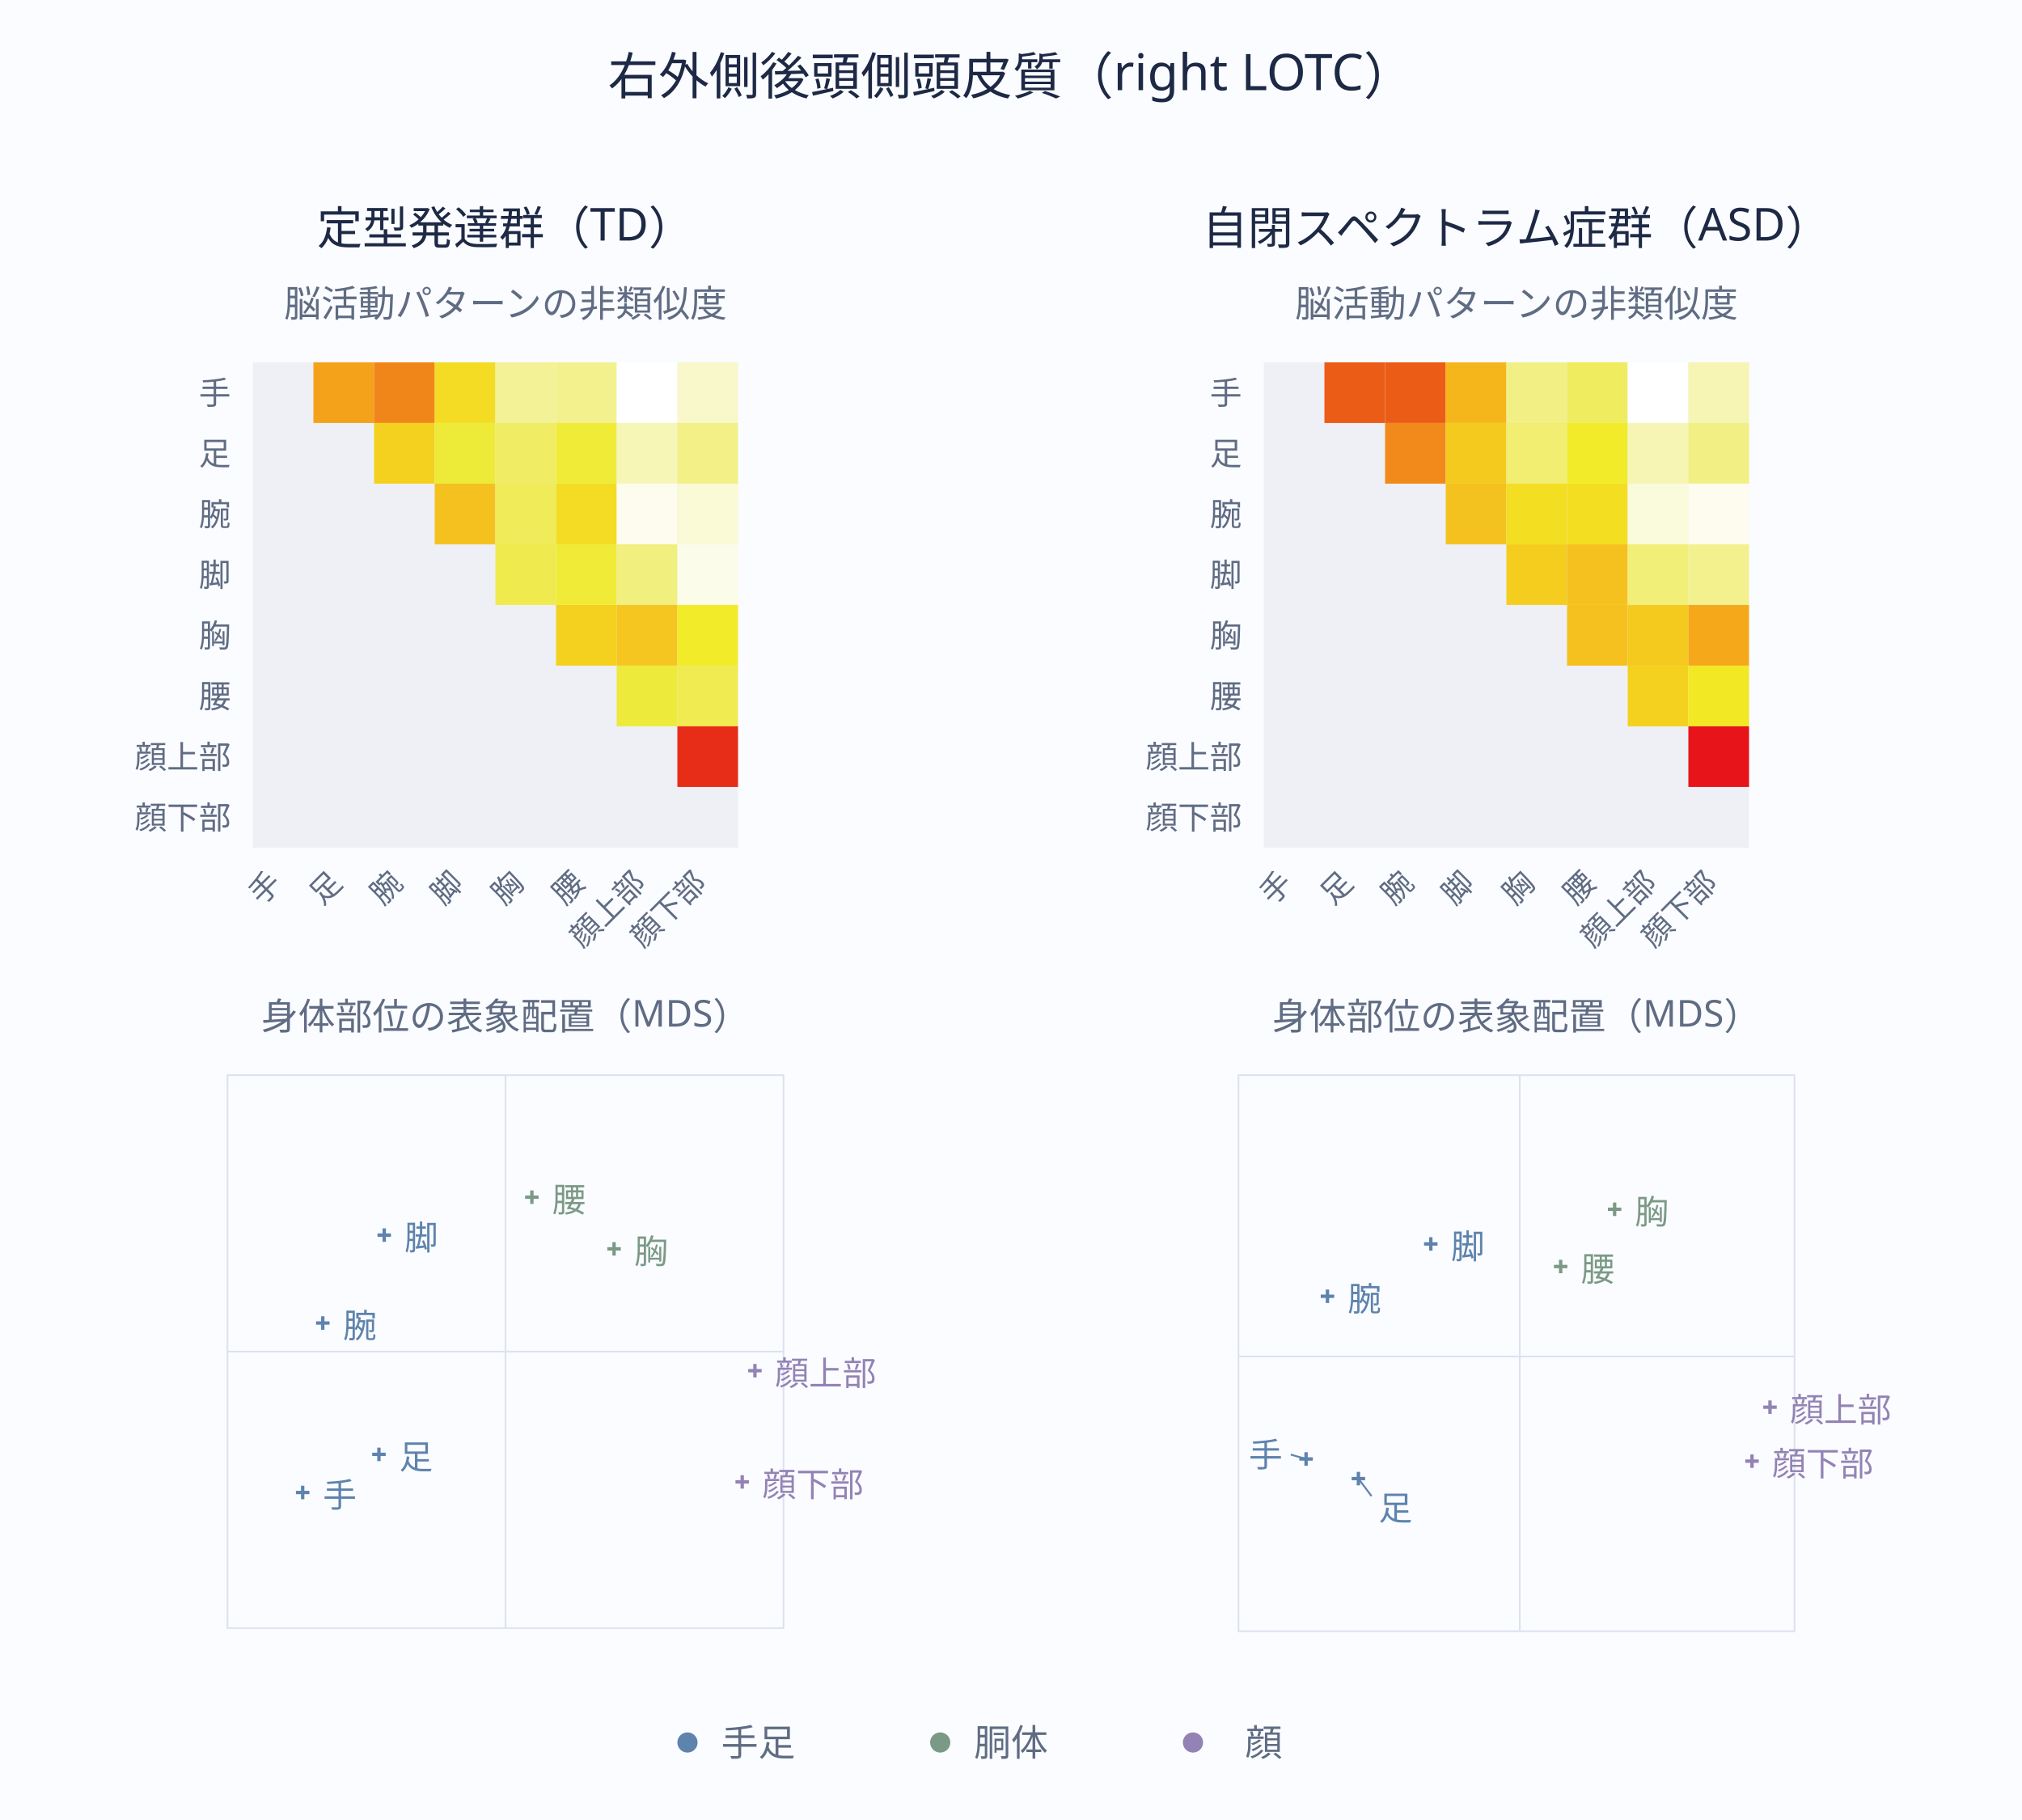
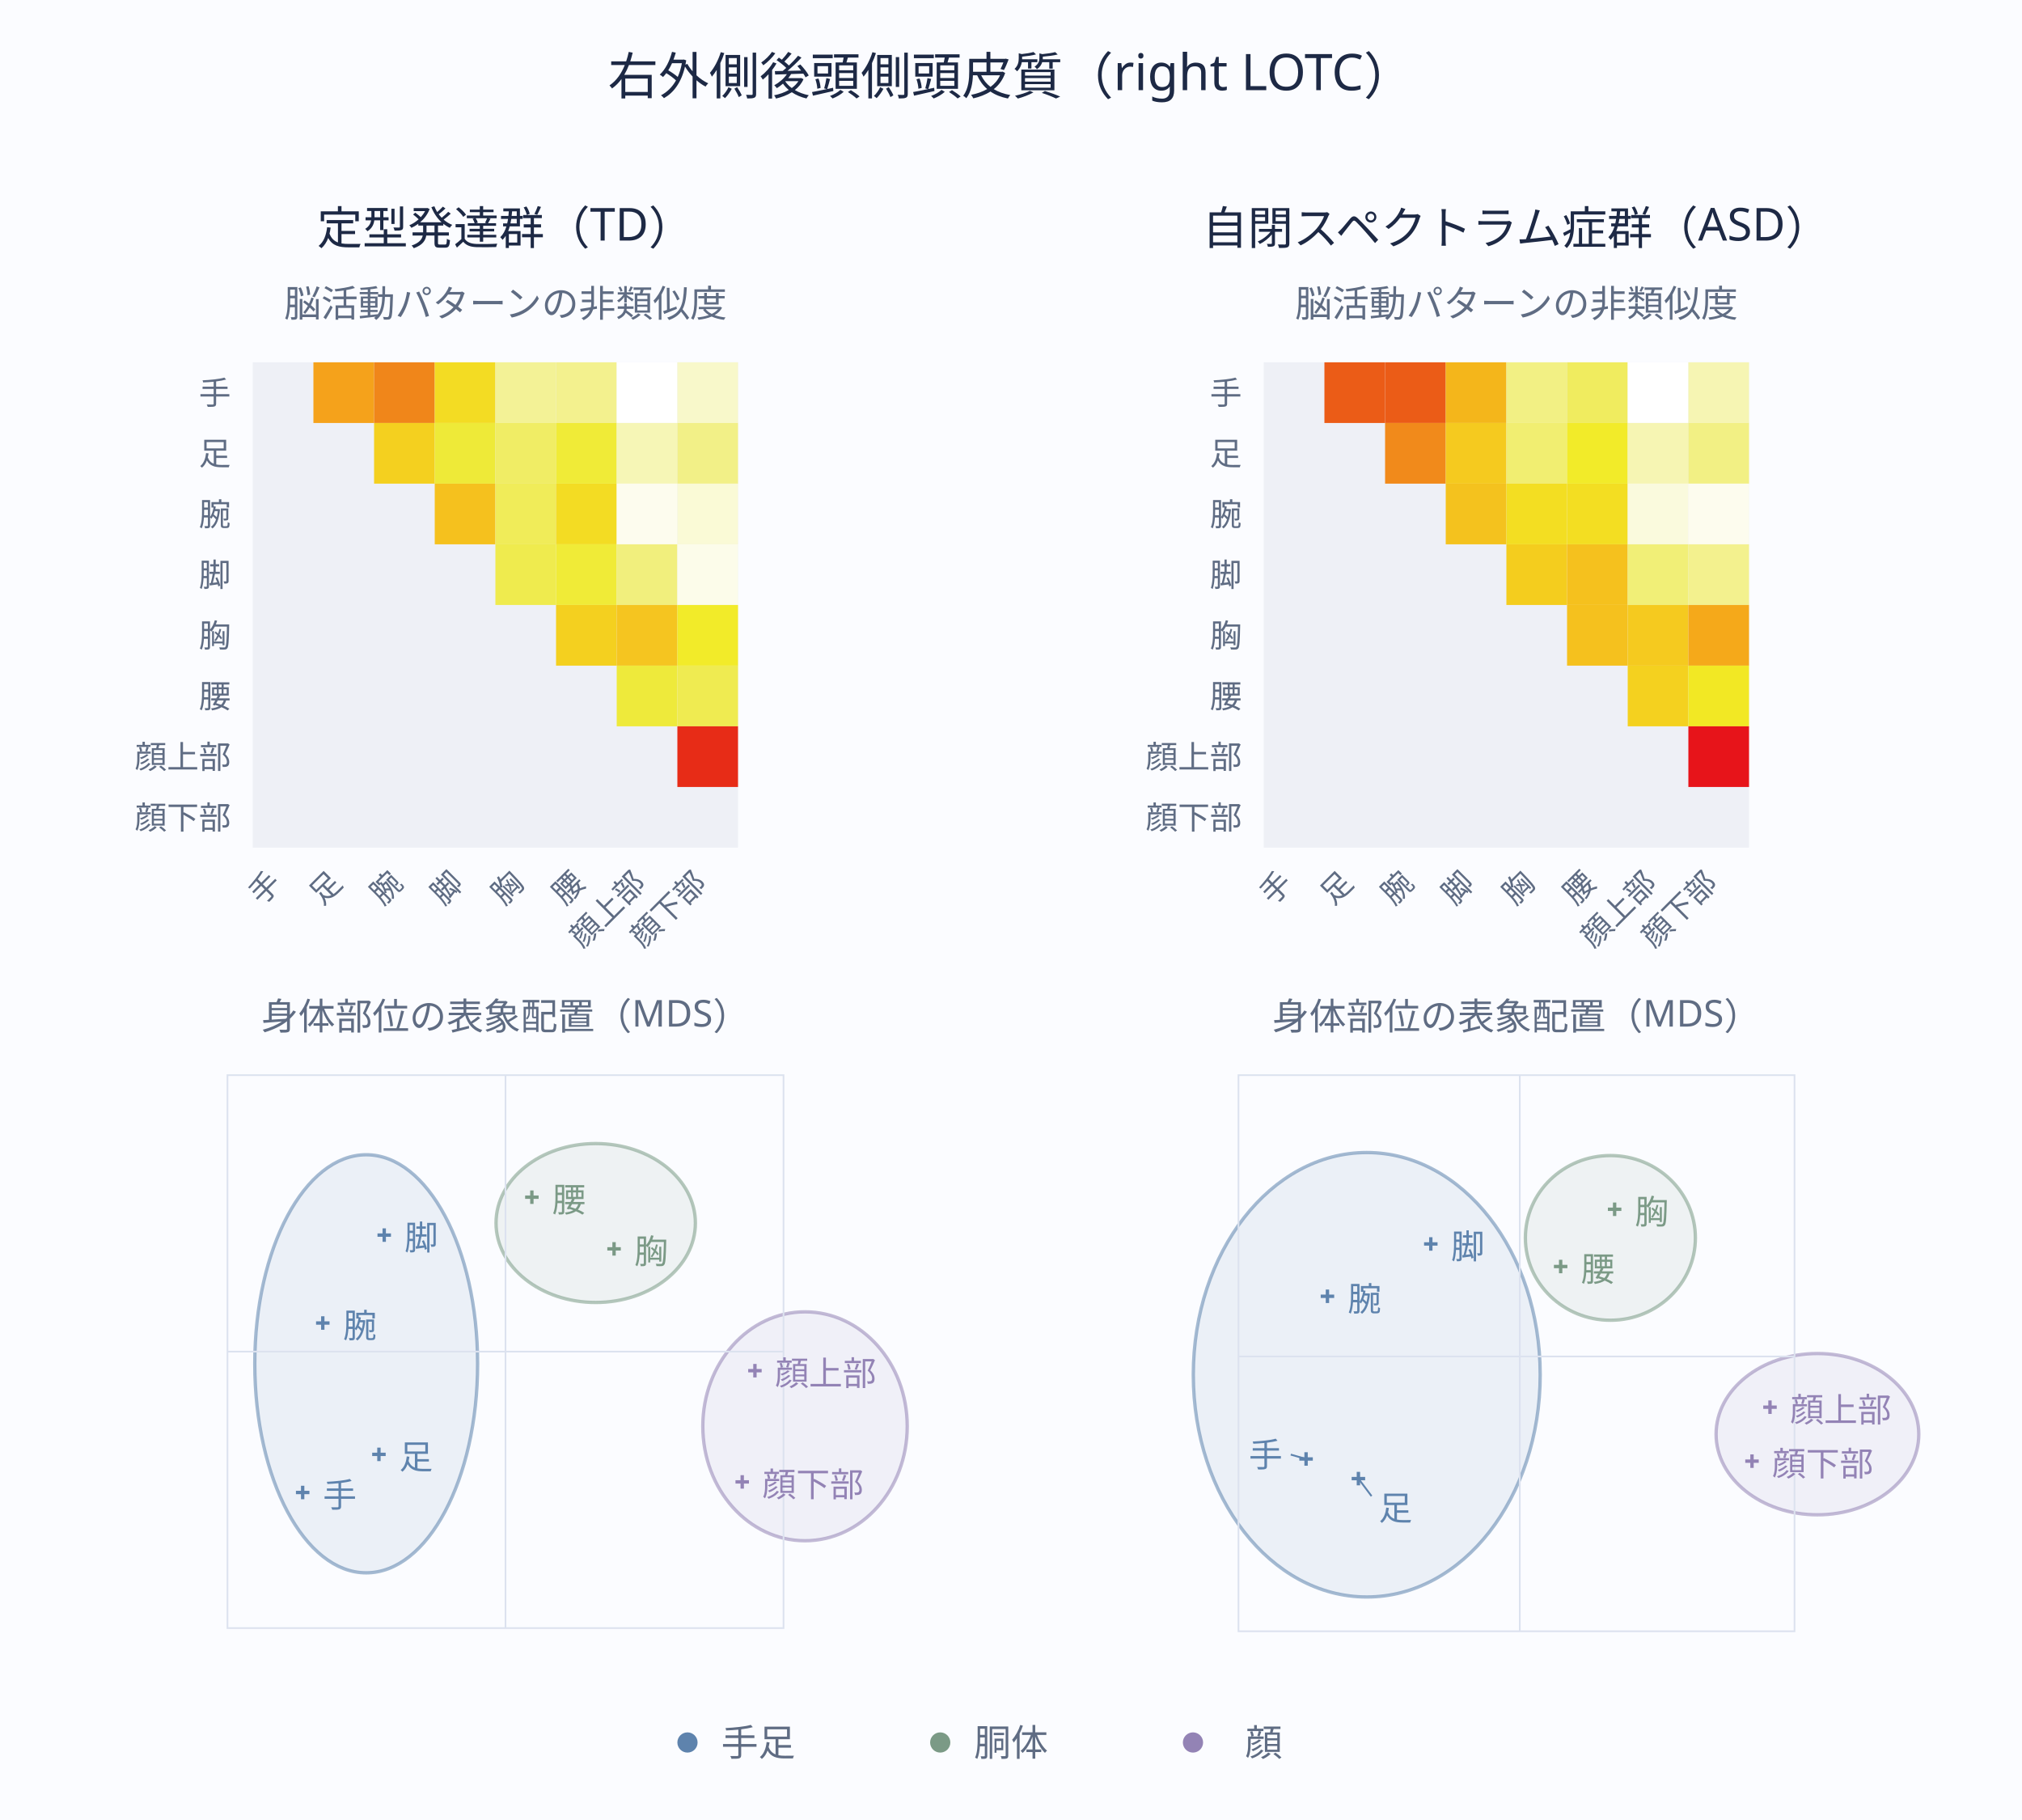
<svg xmlns="http://www.w3.org/2000/svg" width="1200" height="1080" viewBox="0 0 1200 1080" role="img" aria-labelledby="title">
  <rect width="1200" height="1080" fill="#fbfcff" />
  <g font-family="'Zen Kaku Gothic New','Hiragino Kaku Gothic ProN','Yu Gothic',sans-serif">
    <text x="600.0" y="56" font-size="30" fill="#1d2945" text-anchor="middle">右外側後頭側頭皮質（right LOTC）</text>
    <g transform="translate(0 110)">
      <text x="300" y="35" font-size="27" fill="#1d2945" text-anchor="middle">定型発達群（TD）</text>
      <text x="300" y="78" font-size="22" fill="#5f6c83" text-anchor="middle">脳活動パターンの非類似度</text>
      <rect x="150" y="105" width="288" height="288" fill="#eef0f6" />
      <rect x="186" y="105" width="36" height="36" fill="#f5a21b" />
      <rect x="222" y="105" width="36" height="36" fill="#f0861a" />
      <rect x="258" y="105" width="36" height="36" fill="#f3dc23" />
      <rect x="294" y="105" width="36" height="36" fill="#f3f296" />
      <rect x="330" y="105" width="36" height="36" fill="#f3f18e" />
      <rect x="366" y="105" width="36" height="36" fill="#ffffff" />
      <rect x="402" y="105" width="36" height="36" fill="#f8f8ca" />
      <rect x="222" y="141" width="36" height="36" fill="#f4d01f" />
      <rect x="258" y="141" width="36" height="36" fill="#eeea38" />
      <rect x="294" y="141" width="36" height="36" fill="#f0ed65" />
      <rect x="330" y="141" width="36" height="36" fill="#f0eb37" />
      <rect x="366" y="141" width="36" height="36" fill="#f6f6b6" />
      <rect x="402" y="141" width="36" height="36" fill="#f2f087" />
      <rect x="258" y="177" width="36" height="36" fill="#f5c11e" />
      <rect x="294" y="177" width="36" height="36" fill="#f0ec59" />
      <rect x="330" y="177" width="36" height="36" fill="#f3dc23" />
      <rect x="366" y="177" width="36" height="36" fill="#fdfcee" />
      <rect x="402" y="177" width="36" height="36" fill="#fafad6" />
      <rect x="294" y="213" width="36" height="36" fill="#efeb4e" />
      <rect x="330" y="213" width="36" height="36" fill="#f0eb37" />
      <rect x="366" y="213" width="36" height="36" fill="#f1ef7d" />
      <rect x="402" y="213" width="36" height="36" fill="#fcfcea" />
      <rect x="330" y="249" width="36" height="36" fill="#f4d01f" />
      <rect x="366" y="249" width="36" height="36" fill="#f5c520" />
      <rect x="402" y="249" width="36" height="36" fill="#f2eb29" />
      <rect x="366" y="285" width="36" height="36" fill="#eeea3b" />
      <rect x="402" y="285" width="36" height="36" fill="#efeb51" />
      <rect x="402" y="321" width="36" height="36" fill="#e72c17" />
      <text x="137" y="130" font-size="19" fill="#5f6c83" text-anchor="end">手</text>
      <text x="168" y="415" font-size="18" fill="#5f6c83" text-anchor="end" transform="rotate(-45 168 415)">手</text>
      <text x="137" y="166" font-size="19" fill="#5f6c83" text-anchor="end">足</text>
      <text x="204" y="415" font-size="18" fill="#5f6c83" text-anchor="end" transform="rotate(-45 204 415)">足</text>
      <text x="137" y="202" font-size="19" fill="#5f6c83" text-anchor="end">腕</text>
      <text x="240" y="415" font-size="18" fill="#5f6c83" text-anchor="end" transform="rotate(-45 240 415)">腕</text>
      <text x="137" y="238" font-size="19" fill="#5f6c83" text-anchor="end">脚</text>
      <text x="276" y="415" font-size="18" fill="#5f6c83" text-anchor="end" transform="rotate(-45 276 415)">脚</text>
      <text x="137" y="274" font-size="19" fill="#5f6c83" text-anchor="end">胸</text>
      <text x="312" y="415" font-size="18" fill="#5f6c83" text-anchor="end" transform="rotate(-45 312 415)">胸</text>
      <text x="137" y="310" font-size="19" fill="#5f6c83" text-anchor="end">腰</text>
      <text x="348" y="415" font-size="18" fill="#5f6c83" text-anchor="end" transform="rotate(-45 348 415)">腰</text>
      <text x="137" y="346" font-size="19" fill="#5f6c83" text-anchor="end">顔上部</text>
      <text x="384" y="415" font-size="18" fill="#5f6c83" text-anchor="end" transform="rotate(-45 384 415)">顔上部</text>
      <text x="137" y="382" font-size="19" fill="#5f6c83" text-anchor="end">顔下部</text>
      <text x="420" y="415" font-size="18" fill="#5f6c83" text-anchor="end" transform="rotate(-45 420 415)">顔下部</text>
      <text x="300" y="501" font-size="22" fill="#5f6c83" text-anchor="middle">身体部位の表象配置（MDS）</text>
      <g id="mds-TD">
+         <ellipse class="mds-cluster-highlight" data-body-group="limbs" cx="217.329" cy="699.286" rx="66.121" ry="124.046" fill="#5e83ad" fill-opacity="0.10" stroke="#5e83ad" stroke-opacity="0.55" stroke-width="2" />
+         <ellipse class="mds-cluster-highlight" data-body-group="torso" cx="353.54" cy="615.749" rx="59.164" ry="47.151" fill="#7b9a86" fill-opacity="0.10" stroke="#7b9a86" stroke-opacity="0.55" stroke-width="2" />
+         <ellipse class="mds-cluster-highlight" data-body-group="face" cx="477.757" cy="736.371" rx="60.663" ry="67.917" fill="#9383b5" fill-opacity="0.10" stroke="#9383b5" stroke-opacity="0.55" stroke-width="2" />
        <rect x="135" y="528" width="330" height="328.114" fill="none" stroke="#dce2ef" />
        <path d="M300.0 528V856.114M135 692.057H465" stroke="#dce2ef" fill="none" />
        <path class="mds-marker" data-body-part="hand" data-x="179.62857143" data-y="775.65714286" d="M175.629 775.657H183.629M179.629 771.657V779.657" fill="none" stroke="#5e83ad" stroke-width="2" />
        <text x="191.629" y="775.657" font-size="20" fill="#5e83ad" text-anchor="start" dominant-baseline="central">手</text>
        <path class="mds-marker" data-body-part="foot" data-x="224.88571429" data-y="753.02857143" d="M220.886 753.029H228.886M224.886 749.029V757.029" fill="none" stroke="#5e83ad" stroke-width="2" />
        <text x="236.886" y="753.029" font-size="20" fill="#5e83ad" text-anchor="start" dominant-baseline="central">足</text>
        <path class="mds-marker" data-body-part="arm" data-x="191.57142857" data-y="675.08571429" d="M187.571 675.086H195.571M191.571 671.086V679.086" fill="none" stroke="#5e83ad" stroke-width="2" />
        <text x="203.571" y="675.086" font-size="20" fill="#5e83ad" text-anchor="start" dominant-baseline="central">腕</text>
        <path class="mds-marker" data-body-part="leg" data-x="228.02857143" data-y="622.91428571" d="M224.029 622.914H232.029M228.029 618.914V626.914" fill="none" stroke="#5e83ad" stroke-width="2" />
        <text x="240.029" y="622.914" font-size="20" fill="#5e83ad" text-anchor="start" dominant-baseline="central">脚</text>
        <path class="mds-marker" data-body-part="chest" data-x="364.42857143" data-y="631.08571429" d="M360.429 631.086H368.429M364.429 627.086V635.086" fill="none" stroke="#7b9a86" stroke-width="2" />
        <text x="376.429" y="631.086" font-size="20" fill="#7b9a86" text-anchor="start" dominant-baseline="central">胸</text>
        <path class="mds-marker" data-body-part="waist" data-x="315.65142857" data-y="600.41142857" d="M311.651 600.411H319.651M315.651 596.411V604.411" fill="none" stroke="#7b9a86" stroke-width="2" />
        <text x="327.651" y="600.411" font-size="20" fill="#7b9a86" text-anchor="start" dominant-baseline="central">腰</text>
        <path class="mds-marker" data-body-part="upper_face" data-x="448.02857143" data-y="703.37142857" d="M444.029 703.371H452.029M448.029 699.371V707.371" fill="none" stroke="#9383b5" stroke-width="2" />
        <text x="460.029" y="703.371" font-size="20" fill="#9383b5" text-anchor="start" dominant-baseline="central">顔上部</text>
        <path class="mds-marker" data-body-part="lower_face" data-x="440.48571429" data-y="769.37142857" d="M436.486 769.371H444.486M440.486 765.371V773.371" fill="none" stroke="#9383b5" stroke-width="2" />
        <text x="452.486" y="769.371" font-size="20" fill="#9383b5" text-anchor="start" dominant-baseline="central">顔下部</text>
      </g>
    </g>
    <g transform="translate(600 110)">
      <text x="300" y="35" font-size="27" fill="#1d2945" text-anchor="middle">自閉スペクトラム症群（ASD）</text>
      <text x="300" y="78" font-size="22" fill="#5f6c83" text-anchor="middle">脳活動パターンの非類似度</text>
      <rect x="150" y="105" width="288" height="288" fill="#eef0f6" />
      <rect x="186" y="105" width="36" height="36" fill="#eb5c17" />
      <rect x="222" y="105" width="36" height="36" fill="#eb5c17" />
      <rect x="258" y="105" width="36" height="36" fill="#f4b61b" />
      <rect x="294" y="105" width="36" height="36" fill="#f2f084" />
      <rect x="330" y="105" width="36" height="36" fill="#f0ec5f" />
      <rect x="366" y="105" width="36" height="36" fill="#ffffff" />
      <rect x="402" y="105" width="36" height="36" fill="#f6f5b3" />
      <rect x="222" y="141" width="36" height="36" fill="#f18a1b" />
      <rect x="258" y="141" width="36" height="36" fill="#f5ca1f" />
      <rect x="294" y="141" width="36" height="36" fill="#f1ee71" />
      <rect x="330" y="141" width="36" height="36" fill="#f2eb29" />
      <rect x="366" y="141" width="36" height="36" fill="#f6f5b3" />
      <rect x="402" y="141" width="36" height="36" fill="#f2f084" />
      <rect x="258" y="177" width="36" height="36" fill="#f4c21e" />
      <rect x="294" y="177" width="36" height="36" fill="#f3de22" />
      <rect x="330" y="177" width="36" height="36" fill="#f3de22" />
      <rect x="366" y="177" width="36" height="36" fill="#fafadd" />
      <rect x="402" y="177" width="36" height="36" fill="#fdfcee" />
      <rect x="294" y="213" width="36" height="36" fill="#f4cd1e" />
      <rect x="330" y="213" width="36" height="36" fill="#f5c11e" />
      <rect x="366" y="213" width="36" height="36" fill="#f1ef77" />
      <rect x="402" y="213" width="36" height="36" fill="#f3f18e" />
      <rect x="330" y="249" width="36" height="36" fill="#f5c11e" />
      <rect x="366" y="249" width="36" height="36" fill="#f5ca1f" />
      <rect x="402" y="249" width="36" height="36" fill="#f5a91a" />
      <rect x="366" y="285" width="36" height="36" fill="#f4d11f" />
      <rect x="402" y="285" width="36" height="36" fill="#f2e824" />
      <rect x="402" y="321" width="36" height="36" fill="#e7141a" />
      <text x="137" y="130" font-size="19" fill="#5f6c83" text-anchor="end">手</text>
      <text x="168" y="415" font-size="18" fill="#5f6c83" text-anchor="end" transform="rotate(-45 168 415)">手</text>
      <text x="137" y="166" font-size="19" fill="#5f6c83" text-anchor="end">足</text>
      <text x="204" y="415" font-size="18" fill="#5f6c83" text-anchor="end" transform="rotate(-45 204 415)">足</text>
      <text x="137" y="202" font-size="19" fill="#5f6c83" text-anchor="end">腕</text>
      <text x="240" y="415" font-size="18" fill="#5f6c83" text-anchor="end" transform="rotate(-45 240 415)">腕</text>
      <text x="137" y="238" font-size="19" fill="#5f6c83" text-anchor="end">脚</text>
      <text x="276" y="415" font-size="18" fill="#5f6c83" text-anchor="end" transform="rotate(-45 276 415)">脚</text>
      <text x="137" y="274" font-size="19" fill="#5f6c83" text-anchor="end">胸</text>
      <text x="312" y="415" font-size="18" fill="#5f6c83" text-anchor="end" transform="rotate(-45 312 415)">胸</text>
      <text x="137" y="310" font-size="19" fill="#5f6c83" text-anchor="end">腰</text>
      <text x="348" y="415" font-size="18" fill="#5f6c83" text-anchor="end" transform="rotate(-45 348 415)">腰</text>
      <text x="137" y="346" font-size="19" fill="#5f6c83" text-anchor="end">顔上部</text>
      <text x="384" y="415" font-size="18" fill="#5f6c83" text-anchor="end" transform="rotate(-45 384 415)">顔上部</text>
      <text x="137" y="382" font-size="19" fill="#5f6c83" text-anchor="end">顔下部</text>
      <text x="420" y="415" font-size="18" fill="#5f6c83" text-anchor="end" transform="rotate(-45 420 415)">顔下部</text>
      <text x="300" y="501" font-size="22" fill="#5f6c83" text-anchor="middle">身体部位の表象配置（MDS）</text>
      <g id="mds-ASD">
+         <ellipse class="mds-cluster-highlight" data-body-group="limbs" cx="211.129" cy="705.788" rx="102.935" ry="131.865" fill="#5e83ad" fill-opacity="0.10" stroke="#5e83ad" stroke-opacity="0.55" stroke-width="2" />
+         <ellipse class="mds-cluster-highlight" data-body-group="torso" cx="355.721" cy="624.574" rx="50.455" ry="48.865" fill="#7b9a86" fill-opacity="0.10" stroke="#7b9a86" stroke-opacity="0.55" stroke-width="2" />
+         <ellipse class="mds-cluster-highlight" data-body-group="face" cx="478.603" cy="741.044" rx="60.152" ry="47.855" fill="#9383b5" fill-opacity="0.10" stroke="#9383b5" stroke-opacity="0.55" stroke-width="2" />
        <rect x="135" y="528" width="330" height="330.0" fill="none" stroke="#dce2ef" />
        <path d="M301.941 528V858.0M135 694.941H465" stroke="#dce2ef" fill="none" />
        <path d="M175.118 755.765L166.018 753.165" fill="none" stroke="#5e83ad" stroke-width="1.1" />
        <path class="mds-marker" data-body-part="hand" data-x="175.11764706" data-y="755.76470588" d="M171.118 755.765H179.118M175.118 751.765V759.765" fill="none" stroke="#5e83ad" stroke-width="2" />
        <text x="161.118" y="751.765" font-size="20" fill="#5e83ad" text-anchor="end" dominant-baseline="central">手</text>
        <path d="M206.176 767.412L213.976 777.812" fill="none" stroke="#5e83ad" stroke-width="1.1" />
        <path class="mds-marker" data-body-part="foot" data-x="206.17647059" data-y="767.41176471" d="M202.176 767.412H210.176M206.176 763.412V771.412" fill="none" stroke="#5e83ad" stroke-width="2" />
        <text x="218.176" y="783.412" font-size="20" fill="#5e83ad" text-anchor="start" dominant-baseline="central">足</text>
        <path class="mds-marker" data-body-part="arm" data-x="187.80000000" data-y="659.22352941" d="M183.8 659.224H191.8M187.8 655.224V663.224" fill="none" stroke="#5e83ad" stroke-width="2" />
        <text x="199.8" y="659.224" font-size="20" fill="#5e83ad" text-anchor="start" dominant-baseline="central">腕</text>
        <path class="mds-marker" data-body-part="leg" data-x="249.14117647" data-y="628.16470588" d="M245.141 628.165H253.141M249.141 624.165V632.165" fill="none" stroke="#5e83ad" stroke-width="2" />
        <text x="261.141" y="628.165" font-size="20" fill="#5e83ad" text-anchor="start" dominant-baseline="central">脚</text>
        <path class="mds-marker" data-body-part="chest" data-x="358.23529412" data-y="607.58823529" d="M354.235 607.588H362.235M358.235 603.588V611.588" fill="none" stroke="#7b9a86" stroke-width="2" />
        <text x="370.235" y="607.588" font-size="20" fill="#7b9a86" text-anchor="start" dominant-baseline="central">胸</text>
        <path class="mds-marker" data-body-part="waist" data-x="326.20588235" data-y="641.55882353" d="M322.206 641.559H330.206M326.206 637.559V645.559" fill="none" stroke="#7b9a86" stroke-width="2" />
        <text x="338.206" y="641.559" font-size="20" fill="#7b9a86" text-anchor="start" dominant-baseline="central">腰</text>
        <path class="mds-marker" data-body-part="upper_face" data-x="450.44117647" data-y="725.02941176" d="M446.441 725.029H454.441M450.441 721.029V729.029" fill="none" stroke="#9383b5" stroke-width="2" />
        <text x="462.441" y="725.029" font-size="20" fill="#9383b5" text-anchor="start" dominant-baseline="central">顔上部</text>
        <path class="mds-marker" data-body-part="lower_face" data-x="439.76470588" data-y="757.05882353" d="M435.765 757.059H443.765M439.765 753.059V761.059" fill="none" stroke="#9383b5" stroke-width="2" />
        <text x="451.765" y="757.059" font-size="20" fill="#9383b5" text-anchor="start" dominant-baseline="central">顔下部</text>
      </g>
    </g>
    <circle cx="408.0" cy="1034" r="6" fill="#5e83ad" />
    <text x="450.0" y="1042" font-size="22" fill="#5f6c83" text-anchor="middle">手足</text>
    <circle cx="558.0" cy="1034" r="6" fill="#7b9a86" />
    <text x="600.0" y="1042" font-size="22" fill="#5f6c83" text-anchor="middle">胴体</text>
    <circle cx="708.0" cy="1034" r="6" fill="#9383b5" />
    <text x="750.0" y="1042" font-size="22" fill="#5f6c83" text-anchor="middle">顔</text>
  </g>
</svg>
